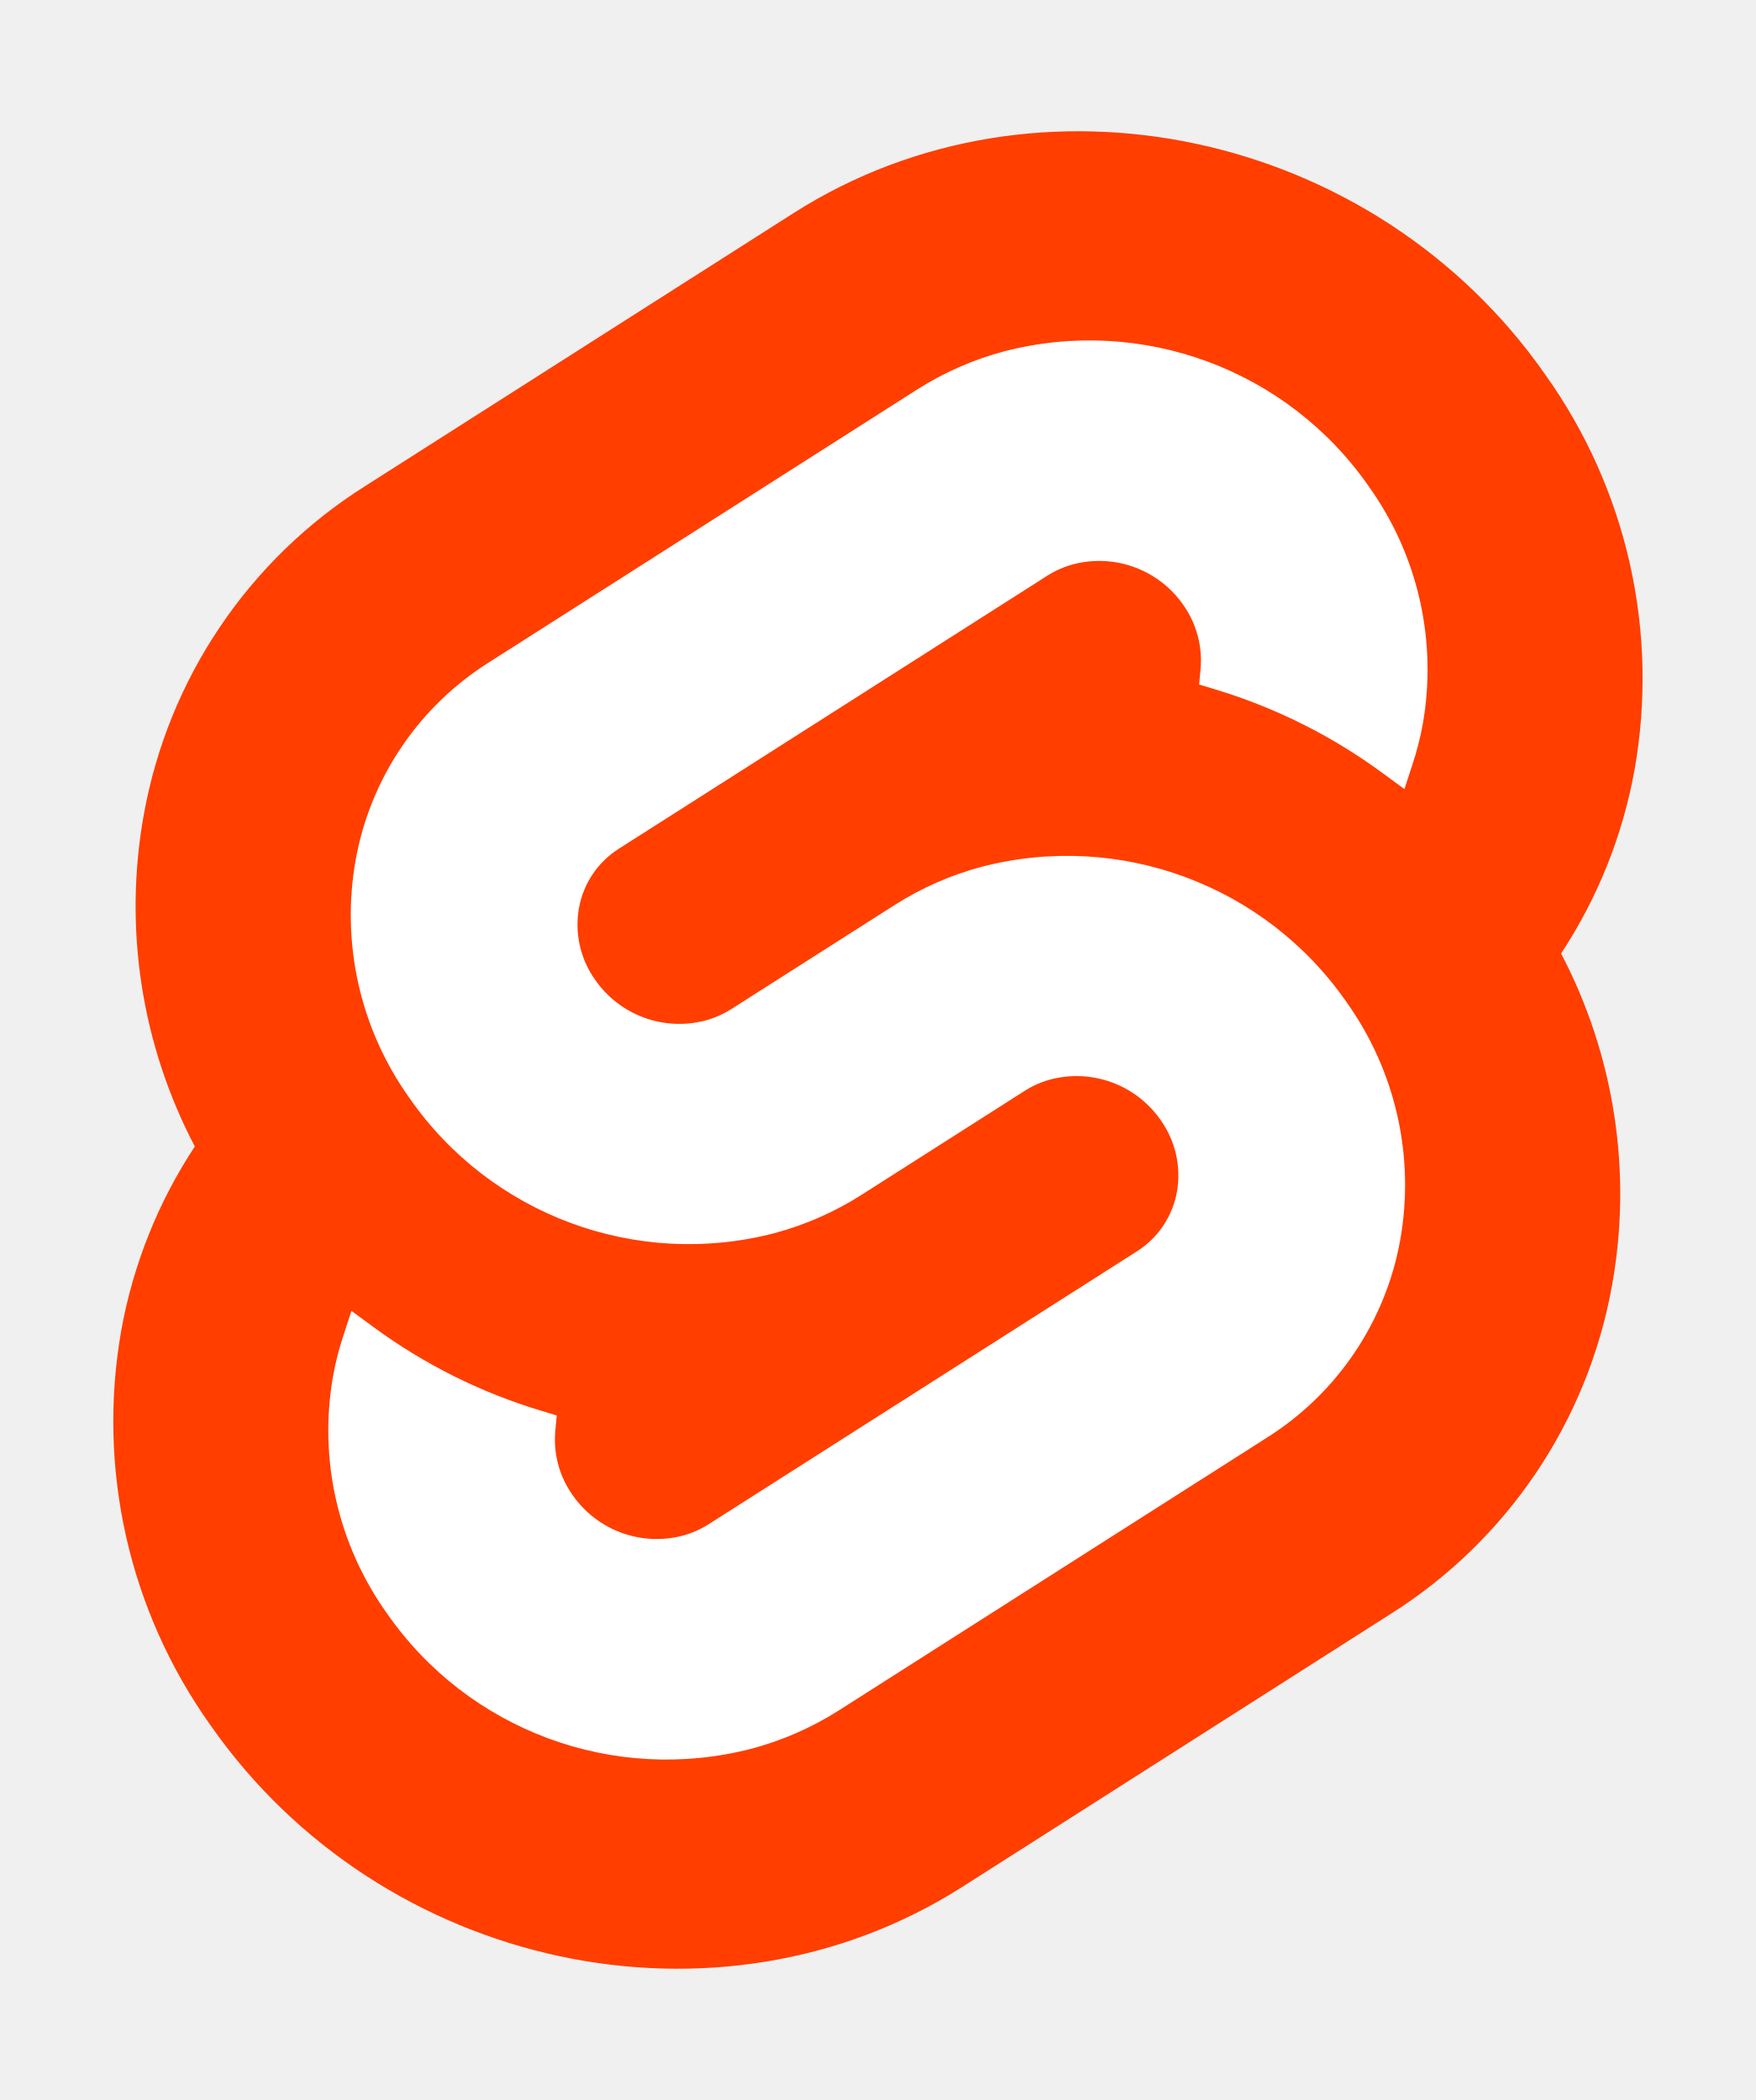
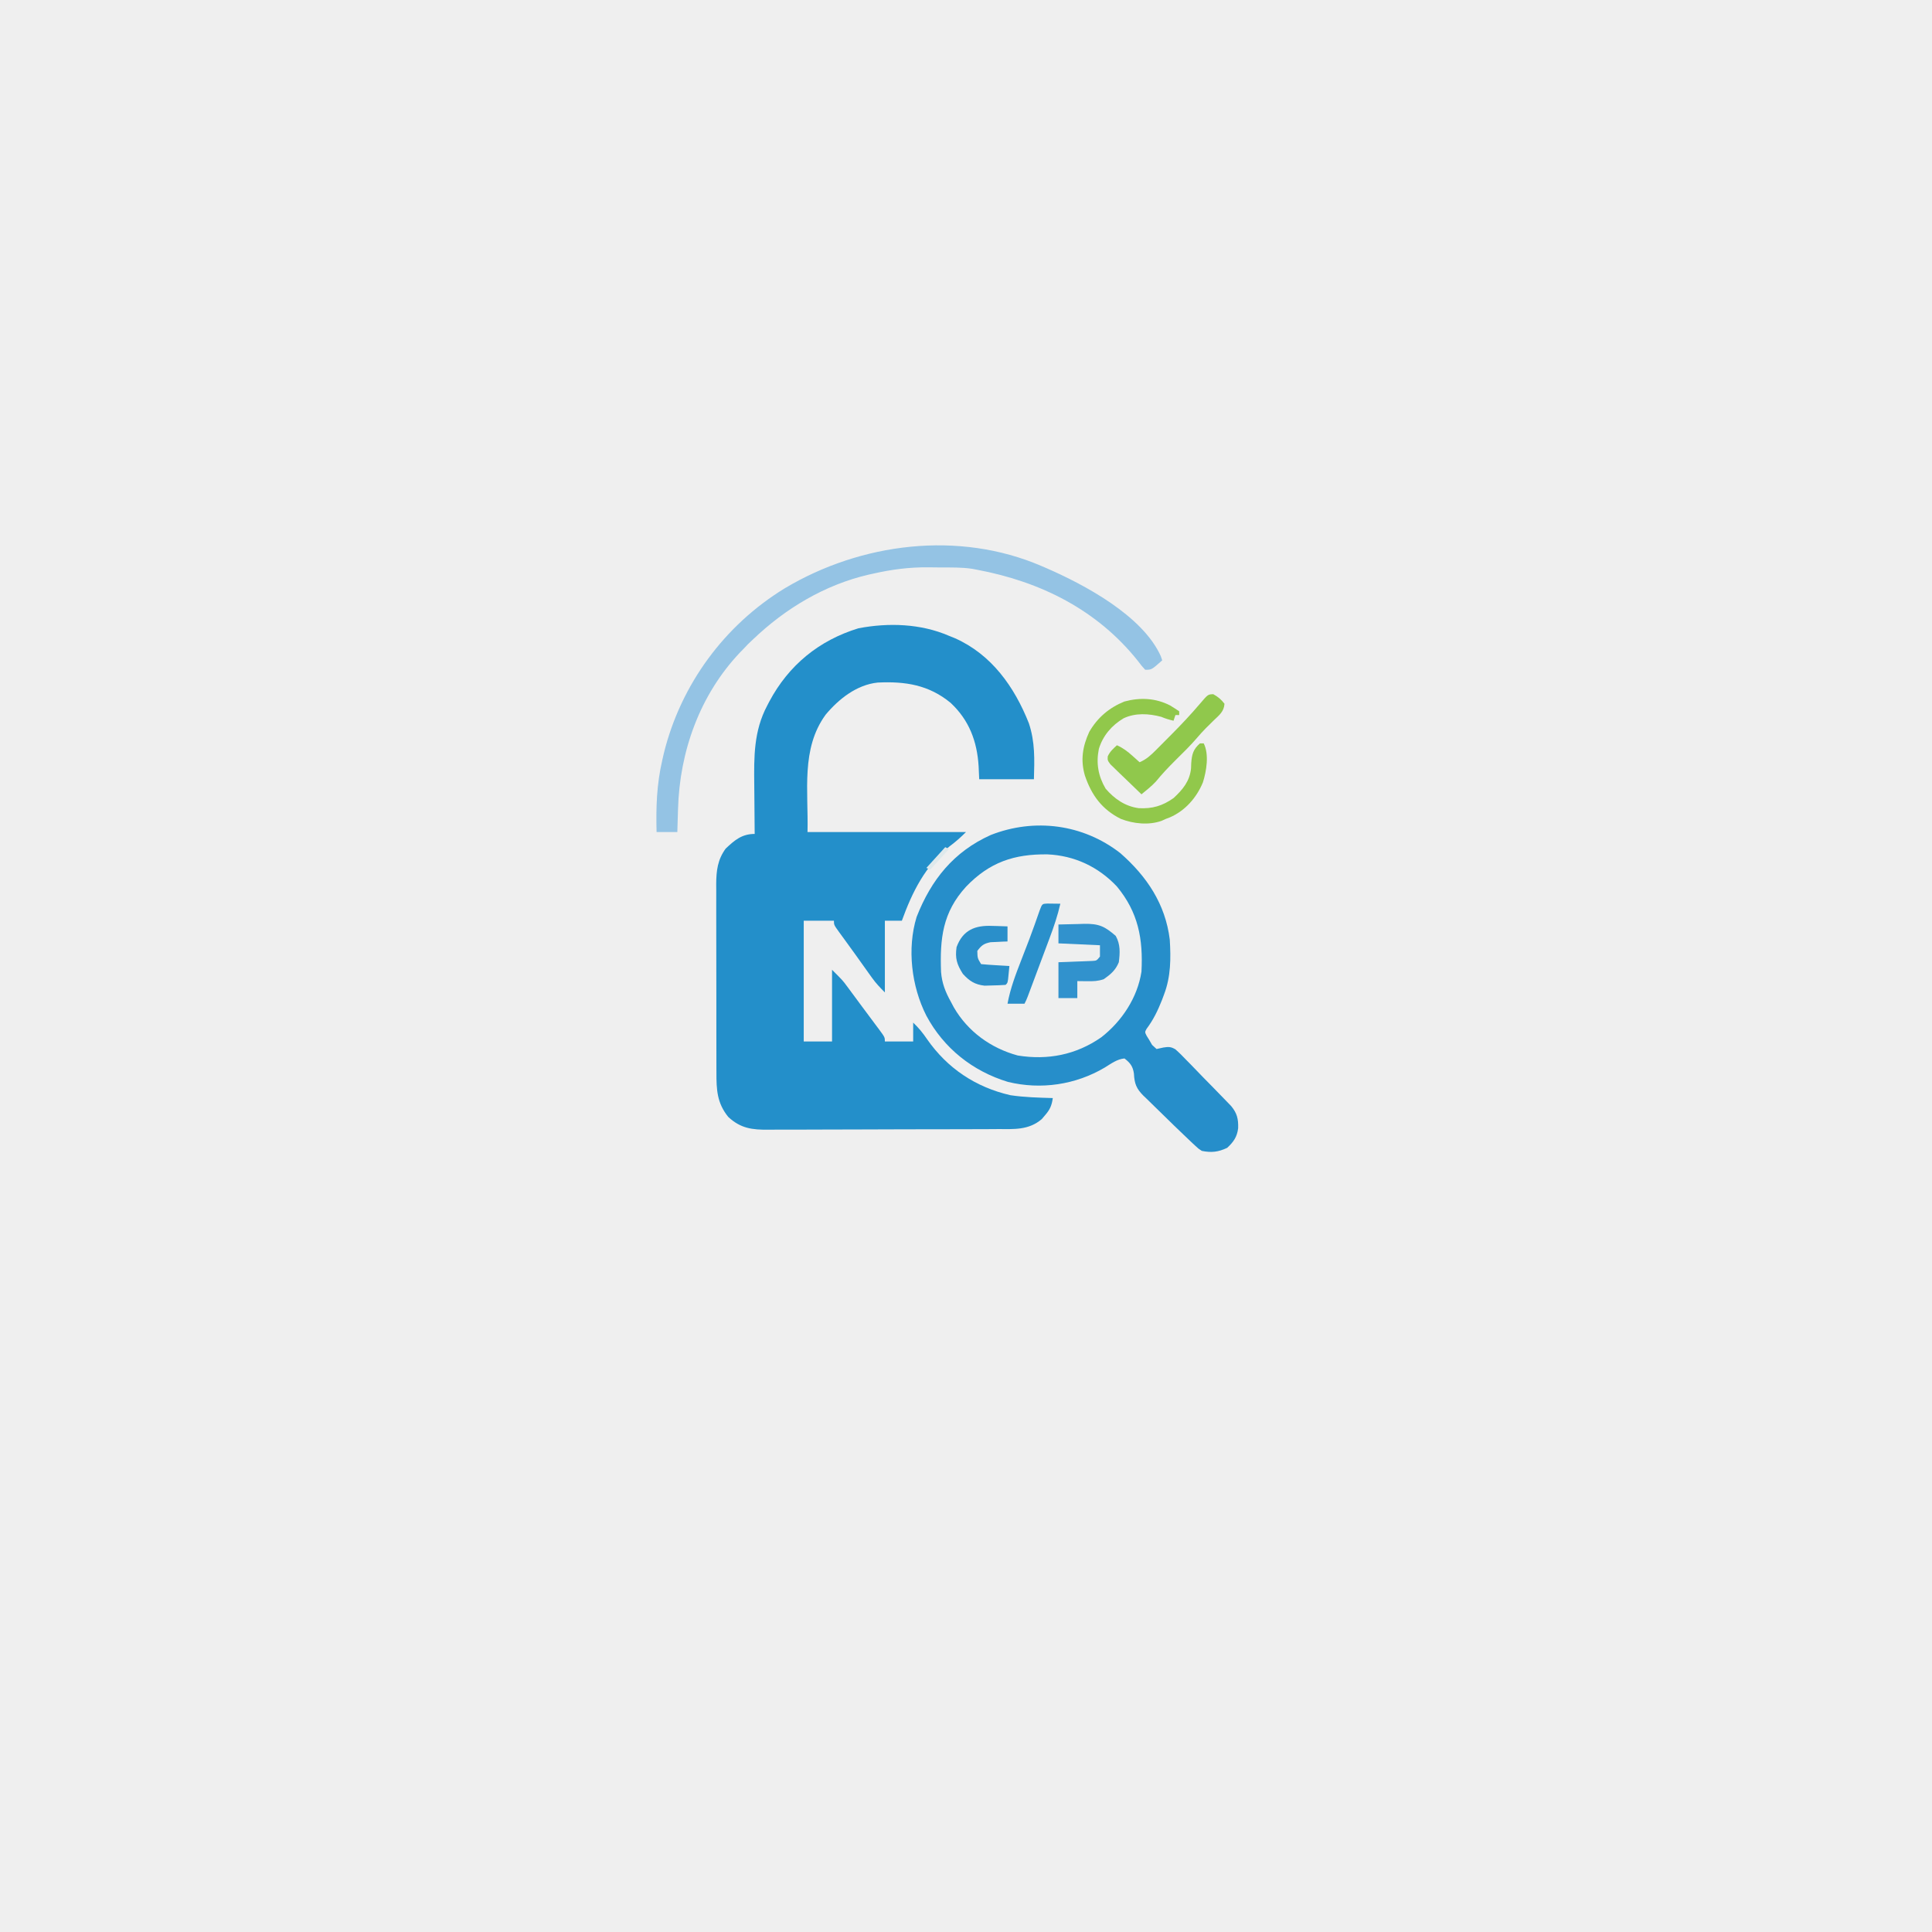
- <svg xmlns="http://www.w3.org/2000/svg" width="107" height="128" viewBox="0 0 107 128">
-   <path d="M94.157 22.819c-10.4-14.885-30.94-19.297-45.792-9.835L22.282 29.608A29.92 29.92 0 0 0 8.764 49.65a31.5 31.5 0 0 0 3.108 20.231 30 30 0 0 0-4.477 11.183 31.9 31.9 0 0 0 5.448 24.116c10.402 14.887 30.942 19.297 45.791 9.835l26.083-16.624A29.92 29.92 0 0 0 98.235 78.35a31.53 31.53 0 0 0-3.105-20.232 30 30 0 0 0 4.474-11.182 31.88 31.88 0 0 0-5.447-24.116" style="fill:#ff3e00" />
-   <path d="M45.817 106.582a20.72 20.72 0 0 1-22.237-8.243 19.17 19.17 0 0 1-3.277-14.503 18 18 0 0 1 .624-2.435l.49-1.498 1.337.981a33.6 33.6 0 0 0 10.203 5.098l.97.294-.09.968a5.85 5.85 0 0 0 1.052 3.878 6.24 6.24 0 0 0 6.695 2.485 5.8 5.8 0 0 0 1.603-.704L69.27 76.28a5.43 5.43 0 0 0 2.45-3.631 5.8 5.8 0 0 0-.987-4.371 6.24 6.24 0 0 0-6.698-2.487 5.7 5.7 0 0 0-1.6.704l-9.953 6.345a19 19 0 0 1-5.296 2.326 20.72 20.72 0 0 1-22.237-8.243 19.17 19.17 0 0 1-3.277-14.502 17.99 17.99 0 0 1 8.13-12.052l26.081-16.623a19 19 0 0 1 5.3-2.329 20.72 20.72 0 0 1 22.237 8.243 19.17 19.17 0 0 1 3.277 14.503 18 18 0 0 1-.624 2.435l-.49 1.498-1.337-.98a33.6 33.6 0 0 0-10.203-5.1l-.97-.294.09-.968a5.86 5.86 0 0 0-1.052-3.878 6.24 6.24 0 0 0-6.696-2.485 5.8 5.8 0 0 0-1.602.704L37.73 51.72a5.42 5.42 0 0 0-2.449 3.63 5.79 5.79 0 0 0 .986 4.372 6.24 6.24 0 0 0 6.698 2.486 5.8 5.8 0 0 0 1.602-.704l9.952-6.342a19 19 0 0 1 5.295-2.328 20.72 20.72 0 0 1 22.237 8.242 19.17 19.17 0 0 1 3.277 14.503 18 18 0 0 1-8.13 12.053l-26.081 16.622a19 19 0 0 1-5.3 2.328" style="fill:#fff" />
+ <svg xmlns="http://www.w3.org/2000/svg" version="1.1" width="1024" height="1024">
+   <path d="M0 0 C337.92 0 675.84 0 1024 0 C1024 337.92 1024 675.84 1024 1024 C686.08 1024 348.16 1024 0 1024 C0 686.08 0 348.16 0 0 Z " fill="#EFEFEF" transform="translate(0,0)" />
+   <path d="M0 0 C1.048 0.423 2.096 0.846 3.176 1.281 C22.56 9.93 34.677 27.042 42.32 46.332 C45.65 56.332 45.303 65.561 45 76 C35.43 76 25.86 76 16 76 C15.897 73.731 15.794 71.463 15.688 69.125 C14.874 55.91 10.687 44.735 0.852 35.527 C-10.696 26.002 -23.211 24.049 -37.797 24.773 C-48.914 25.917 -58.462 33.487 -65.398 41.801 C-78.579 59.9 -74.47 82.287 -75 104 C-47.28 104 -19.56 104 9 104 C6.103 106.897 3.543 109.154 0.312 111.562 C-12.631 121.921 -19.463 135.73 -25 151 C-27.97 151 -30.94 151 -34 151 C-34 163.54 -34 176.08 -34 189 C-36.678 186.322 -38.743 184.159 -40.883 181.164 C-41.406 180.436 -41.929 179.707 -42.468 178.957 C-43.015 178.187 -43.562 177.418 -44.125 176.625 C-44.692 175.832 -45.259 175.039 -45.843 174.223 C-47.001 172.602 -48.159 170.979 -49.315 169.356 C-50.89 167.154 -52.479 164.962 -54.074 162.773 C-54.539 162.133 -55.003 161.493 -55.482 160.833 C-56.353 159.634 -57.227 158.436 -58.104 157.241 C-61 153.226 -61 153.226 -61 151 C-66.28 151 -71.56 151 -77 151 C-77 172.12 -77 193.24 -77 215 C-72.05 215 -67.1 215 -62 215 C-62 202.46 -62 189.92 -62 177 C-56.374 182.626 -56.374 182.626 -54.273 185.461 C-53.569 186.405 -53.569 186.405 -52.851 187.369 C-52.364 188.031 -51.877 188.693 -51.375 189.375 C-50.606 190.413 -50.606 190.413 -49.821 191.471 C-48.752 192.916 -47.684 194.361 -46.618 195.809 C-45.012 197.983 -43.394 200.149 -41.773 202.312 C-40.765 203.666 -39.757 205.021 -38.75 206.375 C-38.272 207.011 -37.794 207.647 -37.302 208.302 C-34 212.772 -34 212.772 -34 215 C-29.05 215 -24.1 215 -19 215 C-19 211.7 -19 208.4 -19 205 C-16.119 207.736 -13.836 210.516 -11.625 213.812 C-0.944 229.161 14.07 239.249 32.523 243.477 C39.961 244.596 47.49 244.772 55 245 C54.466 248.932 53.484 251.142 50.875 254.125 C50.316 254.788 49.756 255.45 49.18 256.133 C42.229 262.087 34.469 261.447 25.762 261.436 C24.318 261.445 22.873 261.455 21.429 261.466 C17.519 261.493 13.61 261.5 9.701 261.502 C7.255 261.504 4.809 261.51 2.363 261.518 C-6.18 261.546 -14.723 261.558 -23.266 261.556 C-31.214 261.554 -39.161 261.586 -47.108 261.633 C-53.946 261.672 -60.783 261.688 -67.621 261.687 C-71.699 261.686 -75.776 261.694 -79.853 261.726 C-83.69 261.755 -87.526 261.755 -91.363 261.734 C-92.765 261.73 -94.168 261.737 -95.57 261.756 C-104.308 261.862 -110.444 261.103 -117 255 C-122.991 247.627 -123.295 240.552 -123.275 231.43 C-123.282 229.692 -123.282 229.692 -123.29 227.92 C-123.304 224.095 -123.303 220.27 -123.301 216.445 C-123.304 214.456 -123.307 212.466 -123.31 210.477 C-123.321 204.224 -123.322 197.971 -123.316 191.717 C-123.31 185.281 -123.322 178.846 -123.343 172.41 C-123.361 166.871 -123.367 161.332 -123.364 155.793 C-123.362 152.49 -123.366 149.188 -123.378 145.886 C-123.391 142.2 -123.384 138.515 -123.372 134.829 C-123.38 133.745 -123.388 132.661 -123.395 131.544 C-123.347 124.503 -122.665 118.646 -118.387 112.793 C-113.648 108.315 -109.806 105 -103 105 C-103.007 104.44 -103.013 103.88 -103.02 103.303 C-103.087 97.413 -103.132 91.524 -103.165 85.634 C-103.18 83.443 -103.2 81.252 -103.226 79.061 C-103.4 64.1 -103.526 50.411 -96.312 36.875 C-95.964 36.204 -95.615 35.533 -95.255 34.842 C-84.994 15.583 -68.963 2.418 -48 -4 C-32.052 -7.043 -14.947 -6.467 0 0 Z " fill="#238FCA" transform="translate(503,337)" />
+   <path d="M0 0 C14.027 12.274 23.906 26.975 26.219 45.832 C26.836 55.808 26.805 65.389 23.219 74.832 C22.844 75.839 22.469 76.846 22.082 77.883 C19.897 83.418 17.526 88.348 13.941 93.113 C12.968 94.877 12.968 94.877 13.988 96.875 C14.394 97.521 14.8 98.167 15.219 98.832 C15.755 99.76 16.291 100.688 16.844 101.645 C17.628 102.366 18.411 103.088 19.219 103.832 C20.424 103.568 21.63 103.304 22.872 103.032 C25.594 102.618 26.789 102.581 29.192 103.988 C31.297 105.836 33.225 107.775 35.148 109.812 C35.865 110.537 36.581 111.261 37.319 112.008 C39.599 114.325 41.846 116.672 44.094 119.02 C45.628 120.582 47.165 122.143 48.703 123.701 C54.327 129.445 54.327 129.445 57.089 132.333 C57.647 132.913 58.205 133.494 58.779 134.091 C61.876 137.835 62.62 140.904 62.465 145.809 C61.904 150.422 60.002 153.106 56.656 156.207 C51.936 158.439 48.333 158.857 43.219 157.832 C41.458 156.708 41.458 156.708 39.77 155.133 C39.085 154.498 38.4 153.864 37.694 153.21 C36.877 152.425 36.06 151.641 35.219 150.832 C34.719 150.358 34.22 149.884 33.705 149.396 C30.145 146.018 26.628 142.6 23.135 139.153 C21.893 137.933 20.644 136.719 19.39 135.511 C17.559 133.747 15.749 131.964 13.941 130.176 C13.381 129.643 12.821 129.111 12.243 128.562 C8.548 124.847 7.489 122.235 7.219 116.832 C6.677 113.042 5.268 111.184 2.219 108.832 C-1.747 109.189 -4.904 111.615 -8.219 113.645 C-23.679 122.805 -42.055 125.516 -59.531 121.27 C-78.258 115.582 -93.573 103.428 -102.82 86.121 C-110.661 70.654 -113.125 50.616 -107.938 33.781 C-100.258 14.193 -88.363 -0.745 -68.656 -9.605 C-45.526 -18.682 -19.787 -15.424 0 0 Z " fill="#EEEFEF" transform="translate(593.7812,452.168)" />
+   <path d="M0 0 C14.027 12.274 23.906 26.975 26.219 45.832 C26.836 55.808 26.805 65.389 23.219 74.832 C22.844 75.839 22.469 76.846 22.082 77.883 C19.897 83.418 17.526 88.348 13.941 93.113 C12.968 94.877 12.968 94.877 13.988 96.875 C14.394 97.521 14.8 98.167 15.219 98.832 C15.755 99.76 16.291 100.688 16.844 101.645 C17.628 102.366 18.411 103.088 19.219 103.832 C20.424 103.568 21.63 103.304 22.872 103.032 C25.594 102.618 26.789 102.581 29.192 103.988 C31.297 105.836 33.225 107.775 35.148 109.812 C35.865 110.537 36.581 111.261 37.319 112.008 C39.599 114.325 41.846 116.672 44.094 119.02 C45.628 120.582 47.165 122.143 48.703 123.701 C54.327 129.445 54.327 129.445 57.089 132.333 C57.647 132.913 58.205 133.494 58.779 134.091 C61.876 137.835 62.62 140.904 62.465 145.809 C61.904 150.422 60.002 153.106 56.656 156.207 C51.936 158.439 48.333 158.857 43.219 157.832 C41.458 156.708 41.458 156.708 39.77 155.133 C39.085 154.498 38.4 153.864 37.694 153.21 C36.877 152.425 36.06 151.641 35.219 150.832 C34.719 150.358 34.22 149.884 33.705 149.396 C30.145 146.018 26.628 142.6 23.135 139.153 C21.893 137.933 20.644 136.719 19.39 135.511 C17.559 133.747 15.749 131.964 13.941 130.176 C13.381 129.643 12.821 129.111 12.243 128.562 C8.548 124.847 7.489 122.235 7.219 116.832 C6.677 113.042 5.268 111.184 2.219 108.832 C-1.747 109.189 -4.904 111.615 -8.219 113.645 C-23.679 122.805 -42.055 125.516 -59.531 121.27 C-78.258 115.582 -93.573 103.428 -102.82 86.121 C-110.661 70.654 -113.125 50.616 -107.938 33.781 C-100.258 14.193 -88.363 -0.745 -68.656 -9.605 C-45.526 -18.682 -19.787 -15.424 0 0 Z M-81.781 17.832 C-94.2 31.439 -95.661 45.275 -95.003 62.974 C-94.544 68.884 -92.681 73.658 -89.781 78.832 C-89.273 79.79 -88.765 80.748 -88.242 81.734 C-80.814 94.567 -68.634 103.387 -54.344 107.27 C-38.406 109.857 -23.385 106.887 -10.105 97.637 C0.775 89.188 9.114 76.631 11.219 62.832 C12.146 45.552 9.533 31.318 -1.844 17.645 C-11.7 7.189 -24.385 1.284 -38.648 0.664 C-56.255 0.46 -69.276 4.784 -81.781 17.832 Z " fill="#268ECA" transform="translate(593.7812,452.168)" />
+   <path d="M0 0 C0.826 0.353 1.652 0.707 2.503 1.071 C22.882 9.944 53.626 26.334 63.262 47.812 C63.505 48.534 63.749 49.256 64 50 C58.375 55 58.375 55 55 55 C53.16 53.016 53.16 53.016 51.062 50.25 C29.532 23.25 -0.418 8.328 -34 2 C-34.92 1.824 -35.84 1.648 -36.788 1.467 C-42.387 0.653 -48.026 0.775 -53.673 0.76 C-55.834 0.75 -57.995 0.719 -60.156 0.688 C-70.098 0.612 -79.311 1.816 -89 4 C-89.817 4.178 -90.635 4.355 -91.477 4.538 C-114.899 9.958 -135.779 22.508 -153 39 C-153.846 39.804 -154.691 40.609 -155.562 41.438 C-156.769 42.706 -156.769 42.706 -158 44 C-158.654 44.67 -159.307 45.341 -159.98 46.031 C-181.099 68.422 -191.799 98.332 -192.625 128.75 C-192.683 130.529 -192.683 130.529 -192.742 132.344 C-192.835 135.229 -192.919 138.114 -193 141 C-196.63 141 -200.26 141 -204 141 C-204.344 127.948 -203.952 115.74 -201 103 C-200.71 101.726 -200.42 100.453 -200.121 99.141 C-191.114 62.812 -168.07 31.383 -136.088 11.831 C-95.746 -12.283 -43.93 -18.912 0 0 Z " fill="#94C3E4" transform="translate(552,300)" />
+   <path d="M0 0 C1.618 0.979 3.196 2.021 4.77 3.07 C4.77 3.73 4.77 4.39 4.77 5.07 C4.11 5.07 3.45 5.07 2.77 5.07 C2.44 6.06 2.11 7.05 1.77 8.07 C-0.521 7.542 -2.559 6.931 -4.73 6.008 C-11.284 4.252 -18.405 3.822 -24.668 6.758 C-30.946 10.475 -35.692 15.967 -37.82 23.027 C-39.339 30.593 -38.158 37.414 -34.23 44.07 C-29.527 49.508 -23.937 53.424 -16.699 54.418 C-9.527 54.811 -4.097 53.221 1.77 49.07 C6.623 44.612 10.364 40.099 11.043 33.352 C11.076 32.434 11.11 31.516 11.145 30.57 C11.488 25.938 12.141 23.259 15.77 20.07 C16.43 20.07 17.09 20.07 17.77 20.07 C20.704 25.939 19.231 34.717 17.332 40.758 C13.952 48.928 7.884 55.85 -0.309 59.352 C-0.943 59.589 -1.577 59.826 -2.23 60.07 C-3.014 60.425 -3.798 60.779 -4.605 61.145 C-11.414 63.546 -19.477 62.683 -26.137 60.113 C-36.156 55.122 -41.715 47.512 -45.23 37.07 C-47.608 28.861 -46.433 21.672 -42.898 13.969 C-38.554 6.42 -32.32 1.139 -24.258 -2.117 C-15.918 -4.356 -7.696 -3.973 0 0 Z " fill="#91C84B" transform="translate(620.2305,373.9297)" />
+   <path d="M0 0 C2.536 1.391 4.167 2.767 5.938 5.062 C5.703 9.161 3.167 11.104 0.312 13.812 C-2.715 16.746 -5.658 19.651 -8.375 22.875 C-12.108 27.247 -16.201 31.231 -20.289 35.267 C-23.846 38.796 -27.231 42.395 -30.402 46.281 C-32.755 48.806 -35.384 50.887 -38.062 53.062 C-41.103 50.166 -44.116 47.242 -47.125 44.312 C-47.992 43.487 -48.859 42.663 -49.752 41.812 C-50.975 40.614 -50.975 40.614 -52.223 39.391 C-52.982 38.657 -53.741 37.924 -54.524 37.169 C-56.062 35.062 -56.062 35.062 -55.931 32.933 C-54.771 30.434 -53.091 28.895 -51.062 27.062 C-47.824 28.507 -45.443 30.32 -42.812 32.688 C-42.106 33.319 -41.4 33.951 -40.672 34.602 C-40.141 35.084 -39.61 35.566 -39.062 36.062 C-35.421 34.527 -33.098 32.343 -30.324 29.555 C-29.421 28.65 -28.518 27.745 -27.588 26.812 C-27.121 26.339 -26.654 25.866 -26.173 25.379 C-24.77 23.958 -23.359 22.545 -21.947 21.133 C-16.783 15.936 -11.81 10.642 -7.062 5.062 C-2.828 0.086 -2.828 0.086 0 0 Z " fill="#90C84C" transform="translate(643.0625,367.9375)" />
+   <path d="M0 0 C3.542 -0.108 7.082 -0.187 10.625 -0.25 C11.624 -0.284 12.623 -0.317 13.652 -0.352 C21.502 -0.456 24.506 0.966 30.375 6.062 C32.882 10.594 32.626 14.937 32 20 C30.301 24.203 27.686 26.419 24 29 C20.851 30.05 18.612 30.101 15.312 30.062 C14.319 30.053 13.325 30.044 12.301 30.035 C11.162 30.018 11.162 30.018 10 30 C10 32.97 10 35.94 10 39 C6.7 39 3.4 39 0 39 C0 32.73 0 26.46 0 20 C1.421 19.951 2.841 19.902 4.305 19.852 C6.161 19.777 8.018 19.701 9.875 19.625 C10.812 19.594 11.749 19.563 12.715 19.531 C13.611 19.493 14.507 19.454 15.43 19.414 C16.257 19.383 17.085 19.351 17.937 19.319 C20.22 19.174 20.22 19.174 22 17 C22 15.02 22 13.04 22 11 C14.74 10.67 7.48 10.34 0 10 C0 6.7 0 3.4 0 0 Z " fill="#3192CD" transform="translate(561,490)" />
+   <path d="M0 0 C1.176 0.027 1.176 0.027 2.375 0.055 C4.292 0.101 6.209 0.173 8.125 0.25 C8.125 2.89 8.125 5.53 8.125 8.25 C7.305 8.276 6.485 8.302 5.641 8.328 C4.024 8.413 4.024 8.413 2.375 8.5 C0.774 8.57 0.774 8.57 -0.859 8.641 C-4.444 9.365 -5.713 10.337 -7.875 13.25 C-7.783 17.092 -7.783 17.092 -5.875 20.25 C-3.349 20.487 -0.844 20.672 1.688 20.812 C2.754 20.877 2.754 20.877 3.842 20.943 C5.603 21.05 7.364 21.15 9.125 21.25 C8.985 22.73 8.837 24.209 8.688 25.688 C8.606 26.511 8.525 27.335 8.441 28.184 C8.125 30.25 8.125 30.25 7.125 31.25 C4.711 31.432 2.354 31.528 -0.062 31.562 C-1.376 31.6 -2.69 31.637 -4.043 31.676 C-9.176 31.105 -12.12 29.192 -15.555 25.391 C-18.719 20.386 -19.721 17.171 -18.875 11.25 C-15.589 2.236 -9.088 -0.4 0 0 Z " fill="#2A8FCA" transform="translate(525.875,490.75)" />
+   <path d="M0 0 C1.236 0.017 1.236 0.017 2.496 0.035 C3.322 0.044 4.149 0.053 5 0.062 C5.638 0.074 6.276 0.086 6.934 0.098 C5.503 6.344 3.532 12.223 1.273 18.215 C0.924 19.153 0.574 20.092 0.213 21.058 C-0.522 23.027 -1.259 24.995 -1.998 26.963 C-3.133 29.983 -4.261 33.005 -5.389 36.027 C-6.105 37.944 -6.822 39.861 -7.539 41.777 C-7.878 42.682 -8.216 43.588 -8.565 44.52 C-8.879 45.355 -9.193 46.19 -9.516 47.05 C-9.792 47.786 -10.068 48.521 -10.352 49.279 C-11.066 51.098 -11.066 51.098 -12.066 53.098 C-15.036 53.098 -18.006 53.098 -21.066 53.098 C-19.568 44.992 -16.743 37.57 -13.754 29.91 C-12.798 27.438 -11.844 24.965 -10.891 22.492 C-10.423 21.281 -9.956 20.07 -9.474 18.823 C-7.585 13.823 -5.813 8.786 -4.058 3.737 C-2.702 0.128 -2.702 0.128 0 0 Z " fill="#2A90CB" transform="translate(555.0664,478.9023)" />
+   <path d="M0 0 C0.66 0.33 1.32 0.66 2 1 C-1.3 4.63 -4.6 8.26 -8 12 C-8.66 11.67 -9.32 11.34 -10 11 C-6.7 7.37 -3.4 3.74 0 0 Z " fill="#DEE9EC" transform="translate(501,449)" />
</svg>
